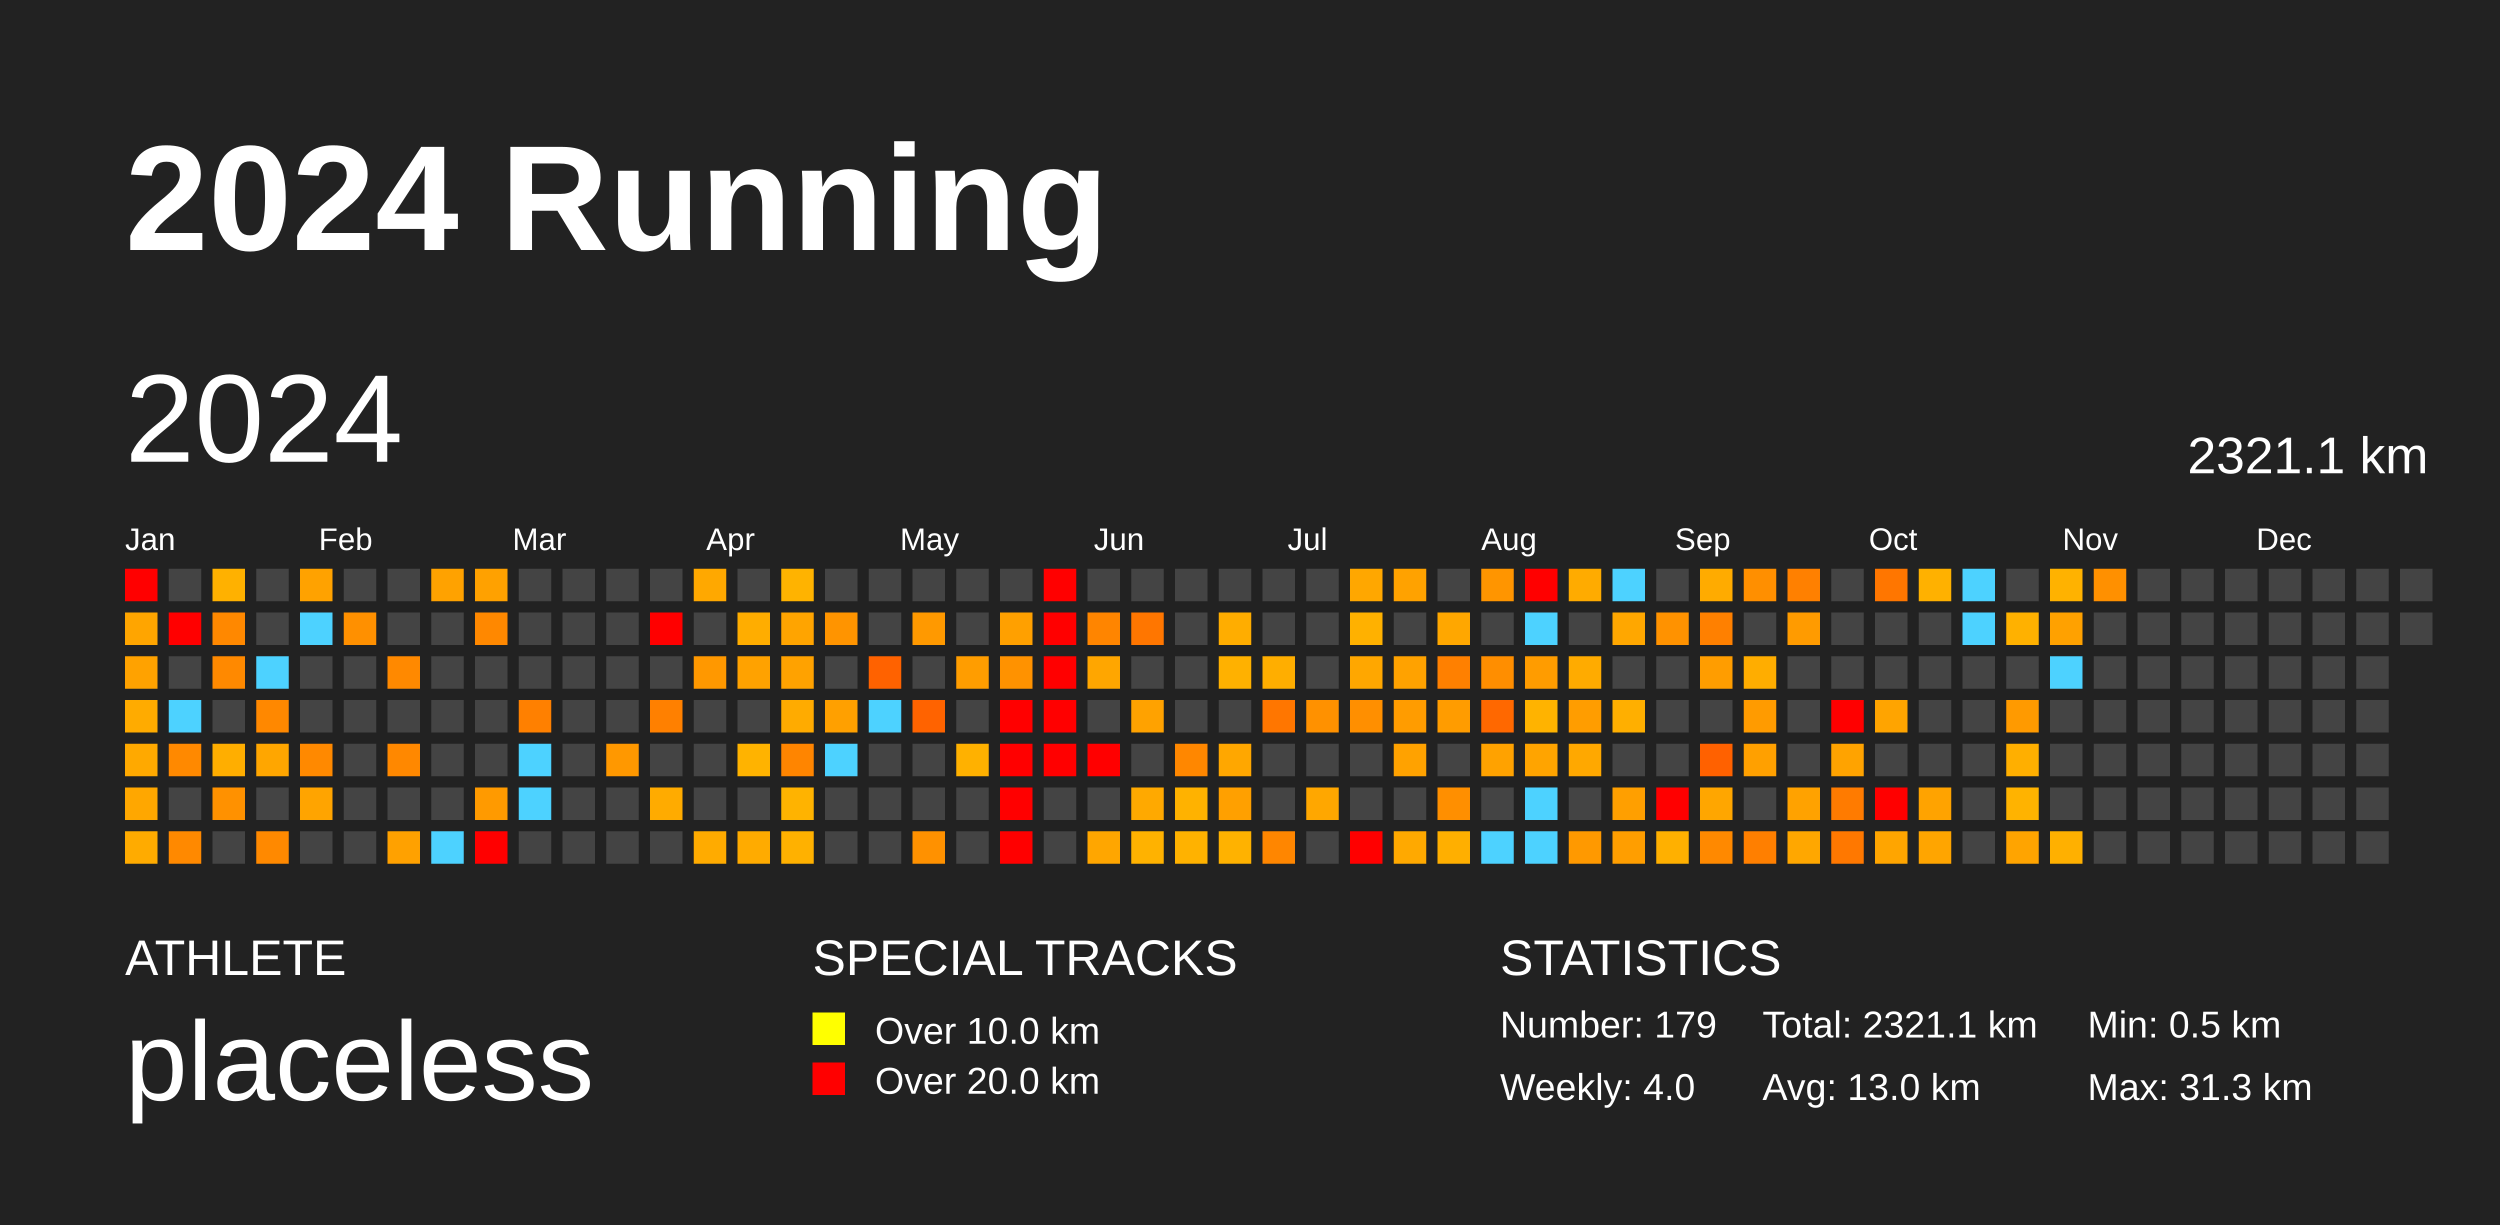
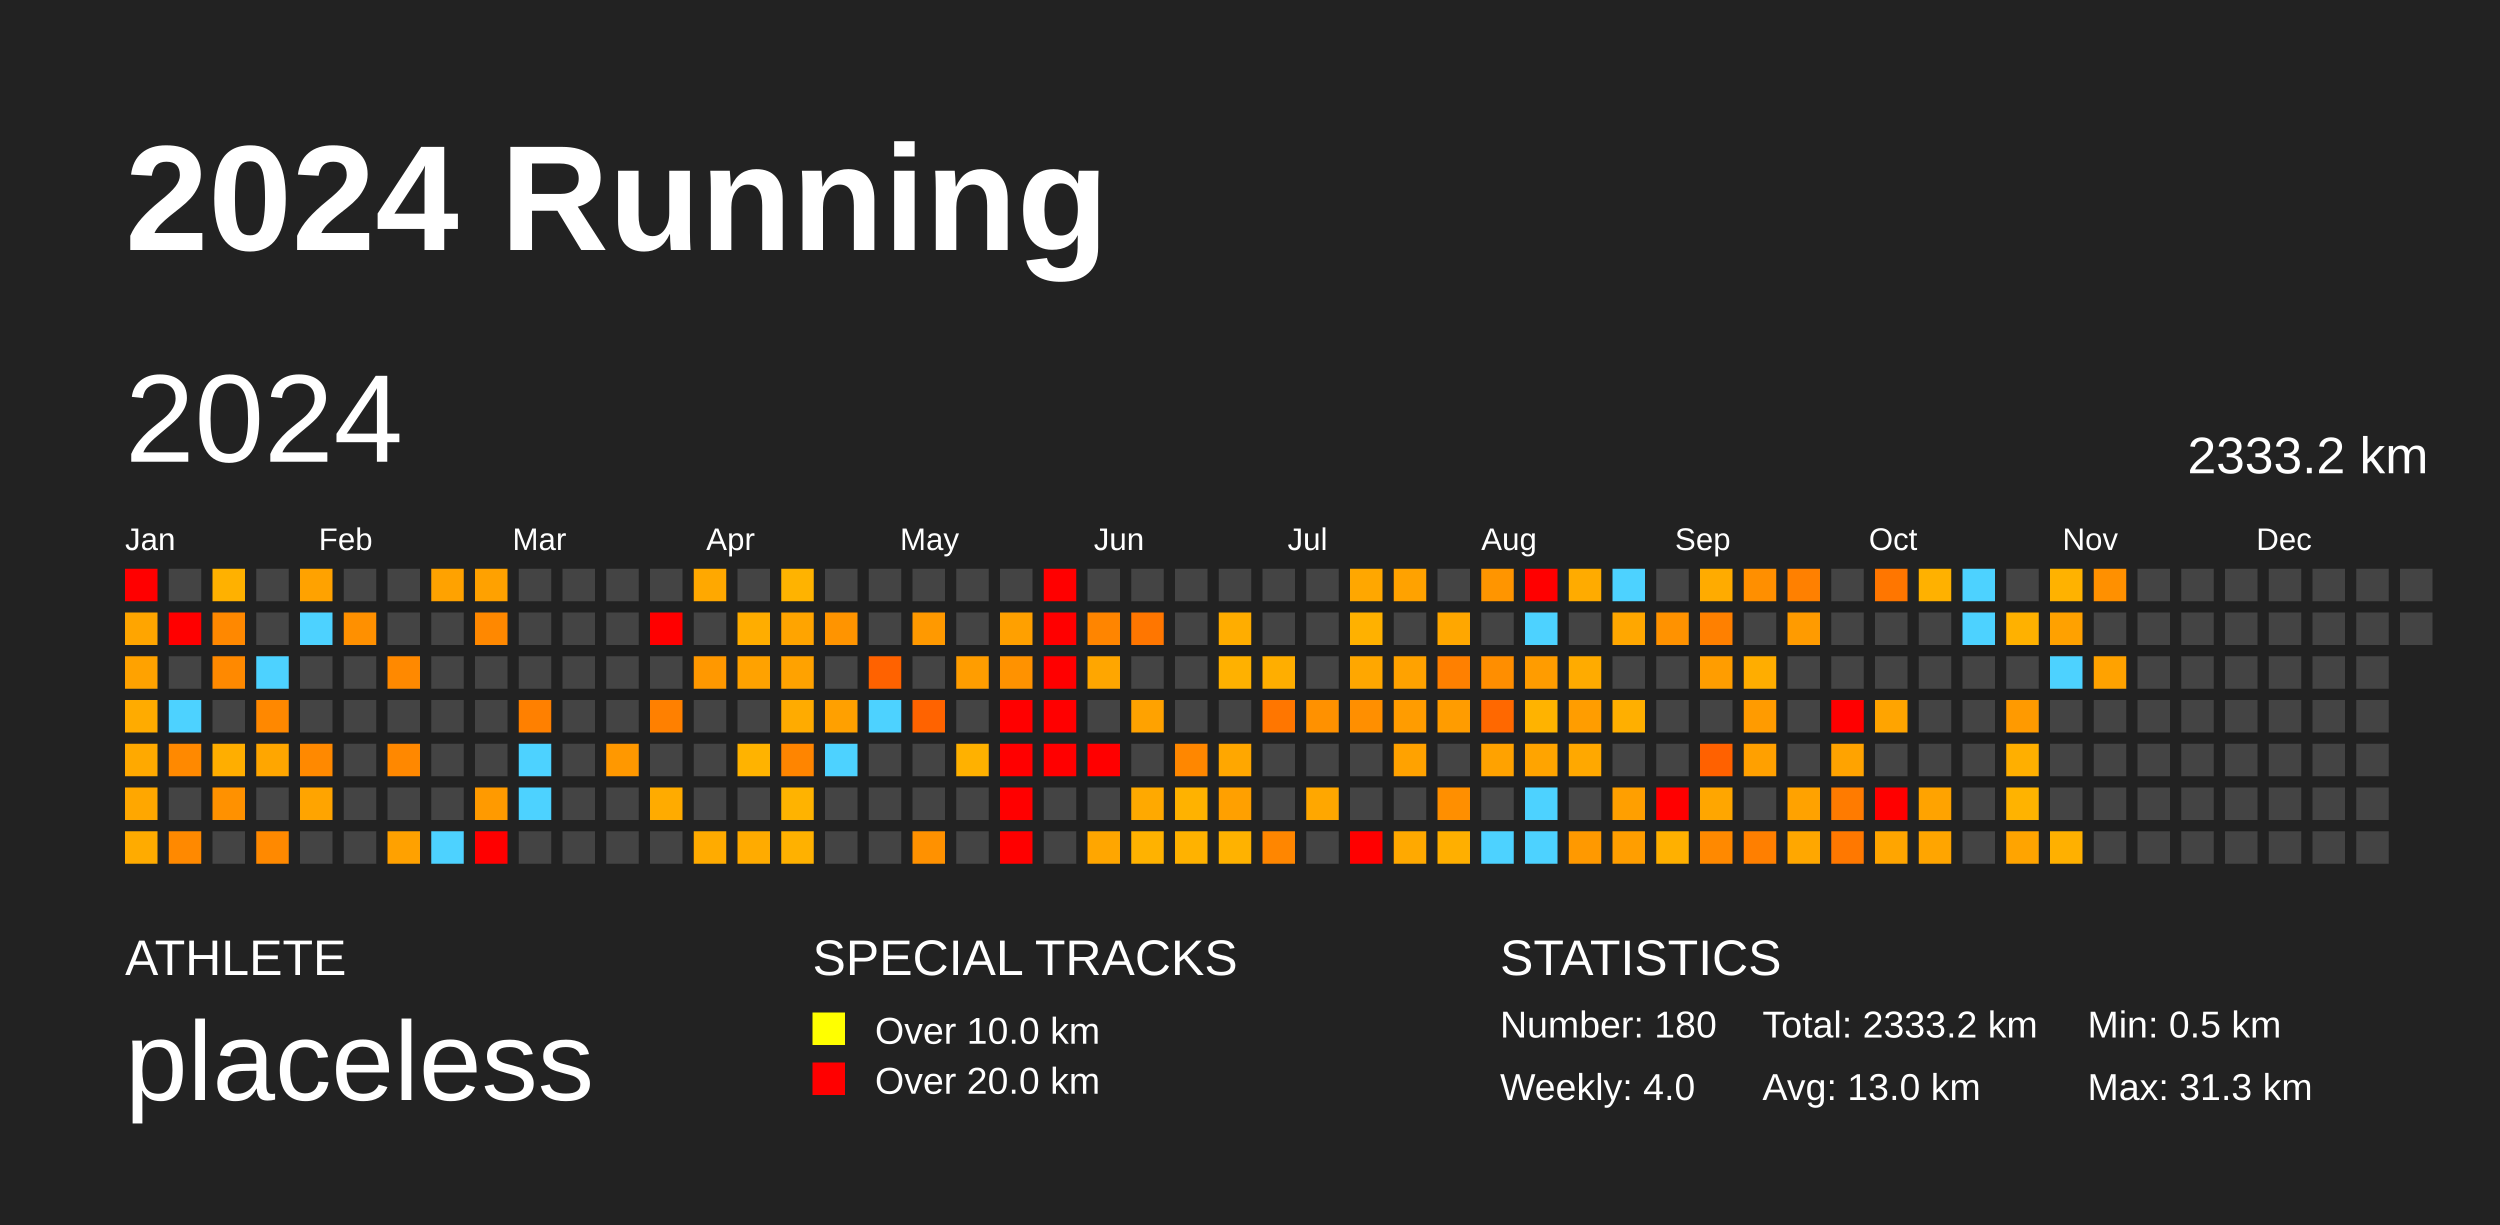
<svg xmlns="http://www.w3.org/2000/svg" baseProfile="full" height="98mm" version="1.1" viewBox="0,0,200,98" width="200mm">
  <defs />
  <rect fill="#222222" height="98" width="200" x="0" y="0" />
  <text fill="#FFFFFF" style="font-size:12px; font-family:Arial; font-weight:bold;" x="10" y="20">2024 Running</text>
  <text fill="#FFFFFF" style="font-size:4px; font-family:Arial" x="10" y="78">ATHLETE</text>
  <text fill="#FFFFFF" style="font-size:9px; font-family:Arial" x="10" y="88">placeless</text>
  <text fill="#FFFFFF" style="font-size:4px; font-family:Arial" x="65" y="78">SPECIAL TRACKS</text>
  <rect fill="yellow" height="2.6" width="2.6" x="65" y="81" />
  <text fill="#FFFFFF" style="font-size:3px; font-family:Arial" x="70" y="83.5">Over 10.0 km</text>
  <rect fill="red" height="2.6" width="2.6" x="65" y="85" />
  <text fill="#FFFFFF" style="font-size:3px; font-family:Arial" x="70" y="87.5">Over 20.0 km</text>
  <text fill="#FFFFFF" style="font-size:4px; font-family:Arial" x="120" y="78">STATISTICS</text>
-   <text fill="#FFFFFF" style="font-size:3px; font-family:Arial" x="120" y="83">Number: 179</text>
+   <text fill="#FFFFFF" style="font-size:3px; font-family:Arial" x="120" y="83">Number: 180</text>
  <text fill="#FFFFFF" style="font-size:3px; font-family:Arial" x="120" y="88">Weekly: 4.0</text>
-   <text fill="#FFFFFF" style="font-size:3px; font-family:Arial" x="141" y="83">Total: 2321.1 km</text>
+   <text fill="#FFFFFF" style="font-size:3px; font-family:Arial" x="141" y="83">Total: 2333.2 km</text>
  <text fill="#FFFFFF" style="font-size:3px; font-family:Arial" x="141" y="88">Avg: 13.0 km</text>
  <text fill="#FFFFFF" style="font-size:3px; font-family:Arial" x="167" y="83">Min: 0.5 km</text>
  <text fill="#FFFFFF" style="font-size:3px; font-family:Arial" x="167" y="88">Max: 31.3 km</text>
  <text dominant-baseline="hanging" fill="#FFFFFF" style="font-size:10.0px; font-family:Arial;" x="10" y="30">2024</text>
-   <text dominant-baseline="hanging" fill="#FFFFFF" style="font-size:4.125px; font-family:Arial;" x="175" y="35">2321.1 km</text>
+   <text dominant-baseline="hanging" fill="#FFFFFF" style="font-size:4.125px; font-family:Arial;" x="175" y="35">2333.2 km</text>
  <text fill="#FFFFFF" style="font-size:2.5px; font-family:Arial" x="10.0" y="44">Jan</text>
  <text fill="#FFFFFF" style="font-size:2.5px; font-family:Arial" x="25.5" y="44">Feb</text>
  <text fill="#FFFFFF" style="font-size:2.5px; font-family:Arial" x="41.0" y="44">Mar</text>
  <text fill="#FFFFFF" style="font-size:2.5px; font-family:Arial" x="56.5" y="44">Apr</text>
  <text fill="#FFFFFF" style="font-size:2.5px; font-family:Arial" x="72.0" y="44">May</text>
  <text fill="#FFFFFF" style="font-size:2.5px; font-family:Arial" x="87.5" y="44">Jun</text>
  <text fill="#FFFFFF" style="font-size:2.5px; font-family:Arial" x="103.0" y="44">Jul</text>
  <text fill="#FFFFFF" style="font-size:2.5px; font-family:Arial" x="118.5" y="44">Aug</text>
  <text fill="#FFFFFF" style="font-size:2.5px; font-family:Arial" x="134.0" y="44">Sep</text>
  <text fill="#FFFFFF" style="font-size:2.5px; font-family:Arial" x="149.5" y="44">Oct</text>
  <text fill="#FFFFFF" style="font-size:2.5px; font-family:Arial" x="165.0" y="44">Nov</text>
  <text fill="#FFFFFF" style="font-size:2.5px; font-family:Arial" x="180.5" y="44">Dec</text>
  <rect fill="red" height="2.6" width="2.6" x="10.0" y="45.5" />
  <rect fill="#ffa500" height="2.6" width="2.6" x="10.0" y="49.0" />
  <rect fill="#ffa200" height="2.6" width="2.6" x="10.0" y="52.5" />
  <rect fill="#ffab00" height="2.6" width="2.6" x="10.0" y="56.0" />
  <rect fill="#ffa900" height="2.6" width="2.6" x="10.0" y="59.5" />
  <rect fill="#ffa700" height="2.6" width="2.6" x="10.0" y="63.0" />
  <rect fill="#ffab00" height="2.6" width="2.6" x="10.0" y="66.5" />
  <rect fill="#444444" height="2.6" width="2.6" x="13.5" y="45.5" />
  <rect fill="red" height="2.6" width="2.6" x="13.5" y="49.0" />
  <rect fill="#444444" height="2.6" width="2.6" x="13.5" y="52.5" />
  <rect fill="#4dd2ff" height="2.6" width="2.6" x="13.5" y="56.0" />
  <rect fill="#ff8900" height="2.6" width="2.6" x="13.5" y="59.5" />
  <rect fill="#444444" height="2.6" width="2.6" x="13.5" y="63.0" />
  <rect fill="#ff8900" height="2.6" width="2.6" x="13.5" y="66.5" />
  <rect fill="#ffb100" height="2.6" width="2.6" x="17.0" y="45.5" />
  <rect fill="#ff8800" height="2.6" width="2.6" x="17.0" y="49.0" />
  <rect fill="#ff8900" height="2.6" width="2.6" x="17.0" y="52.5" />
  <rect fill="#444444" height="2.6" width="2.6" x="17.0" y="56.0" />
  <rect fill="#ffae00" height="2.6" width="2.6" x="17.0" y="59.5" />
  <rect fill="#ff9100" height="2.6" width="2.6" x="17.0" y="63.0" />
  <rect fill="#444444" height="2.6" width="2.6" x="17.0" y="66.5" />
  <rect fill="#444444" height="2.6" width="2.6" x="20.5" y="45.5" />
  <rect fill="#444444" height="2.6" width="2.6" x="20.5" y="49.0" />
  <rect fill="#4dd2ff" height="2.6" width="2.6" x="20.5" y="52.5" />
  <rect fill="#ff8800" height="2.6" width="2.6" x="20.5" y="56.0" />
  <rect fill="#ffa600" height="2.6" width="2.6" x="20.5" y="59.5" />
  <rect fill="#444444" height="2.6" width="2.6" x="20.5" y="63.0" />
  <rect fill="#ff8900" height="2.6" width="2.6" x="20.5" y="66.5" />
  <rect fill="#ffa200" height="2.6" width="2.6" x="24.0" y="45.5" />
  <rect fill="#4dd2ff" height="2.6" width="2.6" x="24.0" y="49.0" />
  <rect fill="#444444" height="2.6" width="2.6" x="24.0" y="52.5" />
  <rect fill="#444444" height="2.6" width="2.6" x="24.0" y="56.0" />
  <rect fill="#ff8900" height="2.6" width="2.6" x="24.0" y="59.5" />
  <rect fill="#ffa400" height="2.6" width="2.6" x="24.0" y="63.0" />
  <rect fill="#444444" height="2.6" width="2.6" x="24.0" y="66.5" />
  <rect fill="#444444" height="2.6" width="2.6" x="27.5" y="45.5" />
  <rect fill="#ff9000" height="2.6" width="2.6" x="27.5" y="49.0" />
  <rect fill="#444444" height="2.6" width="2.6" x="27.5" y="52.5" />
  <rect fill="#444444" height="2.6" width="2.6" x="27.5" y="56.0" />
  <rect fill="#444444" height="2.6" width="2.6" x="27.5" y="59.5" />
  <rect fill="#444444" height="2.6" width="2.6" x="27.5" y="63.0" />
  <rect fill="#444444" height="2.6" width="2.6" x="27.5" y="66.5" />
  <rect fill="#444444" height="2.6" width="2.6" x="31.0" y="45.5" />
  <rect fill="#444444" height="2.6" width="2.6" x="31.0" y="49.0" />
  <rect fill="#ff8900" height="2.6" width="2.6" x="31.0" y="52.5" />
  <rect fill="#444444" height="2.6" width="2.6" x="31.0" y="56.0" />
  <rect fill="#ff8800" height="2.6" width="2.6" x="31.0" y="59.5" />
  <rect fill="#444444" height="2.6" width="2.6" x="31.0" y="63.0" />
  <rect fill="#ffa100" height="2.6" width="2.6" x="31.0" y="66.5" />
  <rect fill="#ffa200" height="2.6" width="2.6" x="34.5" y="45.5" />
  <rect fill="#444444" height="2.6" width="2.6" x="34.5" y="49.0" />
  <rect fill="#444444" height="2.6" width="2.6" x="34.5" y="52.5" />
  <rect fill="#444444" height="2.6" width="2.6" x="34.5" y="56.0" />
  <rect fill="#444444" height="2.6" width="2.6" x="34.5" y="59.5" />
  <rect fill="#444444" height="2.6" width="2.6" x="34.5" y="63.0" />
  <rect fill="#4dd2ff" height="2.6" width="2.6" x="34.5" y="66.5" />
  <rect fill="#ffa100" height="2.6" width="2.6" x="38.0" y="45.5" />
  <rect fill="#ff8800" height="2.6" width="2.6" x="38.0" y="49.0" />
  <rect fill="#444444" height="2.6" width="2.6" x="38.0" y="52.5" />
  <rect fill="#444444" height="2.6" width="2.6" x="38.0" y="56.0" />
  <rect fill="#444444" height="2.6" width="2.6" x="38.0" y="59.5" />
  <rect fill="#ff9a00" height="2.6" width="2.6" x="38.0" y="63.0" />
  <rect fill="red" height="2.6" width="2.6" x="38.0" y="66.5" />
  <rect fill="#444444" height="2.6" width="2.6" x="41.5" y="45.5" />
  <rect fill="#444444" height="2.6" width="2.6" x="41.5" y="49.0" />
  <rect fill="#444444" height="2.6" width="2.6" x="41.5" y="52.5" />
  <rect fill="#ff8000" height="2.6" width="2.6" x="41.5" y="56.0" />
  <rect fill="#4dd2ff" height="2.6" width="2.6" x="41.5" y="59.5" />
  <rect fill="#4dd2ff" height="2.6" width="2.6" x="41.5" y="63.0" />
  <rect fill="#444444" height="2.6" width="2.6" x="41.5" y="66.5" />
  <rect fill="#444444" height="2.6" width="2.6" x="45.0" y="45.5" />
  <rect fill="#444444" height="2.6" width="2.6" x="45.0" y="49.0" />
  <rect fill="#444444" height="2.6" width="2.6" x="45.0" y="52.5" />
  <rect fill="#444444" height="2.6" width="2.6" x="45.0" y="56.0" />
  <rect fill="#444444" height="2.6" width="2.6" x="45.0" y="59.5" />
  <rect fill="#444444" height="2.6" width="2.6" x="45.0" y="63.0" />
  <rect fill="#444444" height="2.6" width="2.6" x="45.0" y="66.5" />
  <rect fill="#444444" height="2.6" width="2.6" x="48.5" y="45.5" />
  <rect fill="#444444" height="2.6" width="2.6" x="48.5" y="49.0" />
  <rect fill="#444444" height="2.6" width="2.6" x="48.5" y="52.5" />
  <rect fill="#444444" height="2.6" width="2.6" x="48.5" y="56.0" />
  <rect fill="#ff9800" height="2.6" width="2.6" x="48.5" y="59.5" />
  <rect fill="#444444" height="2.6" width="2.6" x="48.5" y="63.0" />
  <rect fill="#444444" height="2.6" width="2.6" x="48.5" y="66.5" />
  <rect fill="#444444" height="2.6" width="2.6" x="52.0" y="45.5" />
  <rect fill="red" height="2.6" width="2.6" x="52.0" y="49.0" />
  <rect fill="#444444" height="2.6" width="2.6" x="52.0" y="52.5" />
  <rect fill="#ff8000" height="2.6" width="2.6" x="52.0" y="56.0" />
  <rect fill="#444444" height="2.6" width="2.6" x="52.0" y="59.5" />
  <rect fill="#ffab00" height="2.6" width="2.6" x="52.0" y="63.0" />
  <rect fill="#444444" height="2.6" width="2.6" x="52.0" y="66.5" />
  <rect fill="#ffa800" height="2.6" width="2.6" x="55.5" y="45.5" />
  <rect fill="#444444" height="2.6" width="2.6" x="55.5" y="49.0" />
  <rect fill="#ff9800" height="2.6" width="2.6" x="55.5" y="52.5" />
  <rect fill="#444444" height="2.6" width="2.6" x="55.5" y="56.0" />
  <rect fill="#444444" height="2.6" width="2.6" x="55.5" y="59.5" />
  <rect fill="#444444" height="2.6" width="2.6" x="55.5" y="63.0" />
  <rect fill="#ffab00" height="2.6" width="2.6" x="55.5" y="66.5" />
  <rect fill="#444444" height="2.6" width="2.6" x="59.0" y="45.5" />
  <rect fill="#ffad00" height="2.6" width="2.6" x="59.0" y="49.0" />
  <rect fill="#ffa200" height="2.6" width="2.6" x="59.0" y="52.5" />
  <rect fill="#444444" height="2.6" width="2.6" x="59.0" y="56.0" />
  <rect fill="#ffb300" height="2.6" width="2.6" x="59.0" y="59.5" />
  <rect fill="#444444" height="2.6" width="2.6" x="59.0" y="63.0" />
  <rect fill="#ffab00" height="2.6" width="2.6" x="59.0" y="66.5" />
  <rect fill="#ffb300" height="2.6" width="2.6" x="62.5" y="45.5" />
  <rect fill="#ffa400" height="2.6" width="2.6" x="62.5" y="49.0" />
  <rect fill="#ffa200" height="2.6" width="2.6" x="62.5" y="52.5" />
  <rect fill="#ffab00" height="2.6" width="2.6" x="62.5" y="56.0" />
  <rect fill="#ff8500" height="2.6" width="2.6" x="62.5" y="59.5" />
  <rect fill="#ffb300" height="2.6" width="2.6" x="62.5" y="63.0" />
  <rect fill="#ffb100" height="2.6" width="2.6" x="62.5" y="66.5" />
  <rect fill="#444444" height="2.6" width="2.6" x="66.0" y="45.5" />
  <rect fill="#ff9400" height="2.6" width="2.6" x="66.0" y="49.0" />
  <rect fill="#444444" height="2.6" width="2.6" x="66.0" y="52.5" />
  <rect fill="#ffa000" height="2.6" width="2.6" x="66.0" y="56.0" />
  <rect fill="#4dd2ff" height="2.6" width="2.6" x="66.0" y="59.5" />
  <rect fill="#444444" height="2.6" width="2.6" x="66.0" y="63.0" />
  <rect fill="#444444" height="2.6" width="2.6" x="66.0" y="66.5" />
  <rect fill="#444444" height="2.6" width="2.6" x="69.5" y="45.5" />
  <rect fill="#444444" height="2.6" width="2.6" x="69.5" y="49.0" />
  <rect fill="#ff6200" height="2.6" width="2.6" x="69.5" y="52.5" />
  <rect fill="#4dd2ff" height="2.6" width="2.6" x="69.5" y="56.0" />
  <rect fill="#444444" height="2.6" width="2.6" x="69.5" y="59.5" />
  <rect fill="#444444" height="2.6" width="2.6" x="69.5" y="63.0" />
  <rect fill="#444444" height="2.6" width="2.6" x="69.5" y="66.5" />
  <rect fill="#444444" height="2.6" width="2.6" x="73.0" y="45.5" />
  <rect fill="#ff9900" height="2.6" width="2.6" x="73.0" y="49.0" />
  <rect fill="#444444" height="2.6" width="2.6" x="73.0" y="52.5" />
  <rect fill="#ff6300" height="2.6" width="2.6" x="73.0" y="56.0" />
  <rect fill="#444444" height="2.6" width="2.6" x="73.0" y="59.5" />
  <rect fill="#444444" height="2.6" width="2.6" x="73.0" y="63.0" />
  <rect fill="#ff9100" height="2.6" width="2.6" x="73.0" y="66.5" />
  <rect fill="#444444" height="2.6" width="2.6" x="76.5" y="45.5" />
  <rect fill="#444444" height="2.6" width="2.6" x="76.5" y="49.0" />
  <rect fill="#ff9d00" height="2.6" width="2.6" x="76.5" y="52.5" />
  <rect fill="#444444" height="2.6" width="2.6" x="76.5" y="56.0" />
  <rect fill="#ffb100" height="2.6" width="2.6" x="76.5" y="59.5" />
  <rect fill="#444444" height="2.6" width="2.6" x="76.5" y="63.0" />
  <rect fill="#444444" height="2.6" width="2.6" x="76.5" y="66.5" />
  <rect fill="#444444" height="2.6" width="2.6" x="80.0" y="45.5" />
  <rect fill="#ffa000" height="2.6" width="2.6" x="80.0" y="49.0" />
  <rect fill="#ff9200" height="2.6" width="2.6" x="80.0" y="52.5" />
  <rect fill="red" height="2.6" width="2.6" x="80.0" y="56.0" />
  <rect fill="red" height="2.6" width="2.6" x="80.0" y="59.5" />
  <rect fill="red" height="2.6" width="2.6" x="80.0" y="63.0" />
  <rect fill="red" height="2.6" width="2.6" x="80.0" y="66.5" />
  <rect fill="red" height="2.6" width="2.6" x="83.5" y="45.5" />
  <rect fill="red" height="2.6" width="2.6" x="83.5" y="49.0" />
  <rect fill="red" height="2.6" width="2.6" x="83.5" y="52.5" />
  <rect fill="red" height="2.6" width="2.6" x="83.5" y="56.0" />
  <rect fill="red" height="2.6" width="2.6" x="83.5" y="59.5" />
  <rect fill="#444444" height="2.6" width="2.6" x="83.5" y="63.0" />
  <rect fill="#444444" height="2.6" width="2.6" x="83.5" y="66.5" />
  <rect fill="#444444" height="2.6" width="2.6" x="87.0" y="45.5" />
  <rect fill="#ff8500" height="2.6" width="2.6" x="87.0" y="49.0" />
  <rect fill="#ffa600" height="2.6" width="2.6" x="87.0" y="52.5" />
  <rect fill="#444444" height="2.6" width="2.6" x="87.0" y="56.0" />
  <rect fill="red" height="2.6" width="2.6" x="87.0" y="59.5" />
  <rect fill="#444444" height="2.6" width="2.6" x="87.0" y="63.0" />
  <rect fill="#ffa600" height="2.6" width="2.6" x="87.0" y="66.5" />
  <rect fill="#444444" height="2.6" width="2.6" x="90.5" y="45.5" />
  <rect fill="#ff7600" height="2.6" width="2.6" x="90.5" y="49.0" />
  <rect fill="#444444" height="2.6" width="2.6" x="90.5" y="52.5" />
  <rect fill="#ffa200" height="2.6" width="2.6" x="90.5" y="56.0" />
  <rect fill="#444444" height="2.6" width="2.6" x="90.5" y="59.5" />
  <rect fill="#ffa900" height="2.6" width="2.6" x="90.5" y="63.0" />
  <rect fill="#ffb200" height="2.6" width="2.6" x="90.5" y="66.5" />
  <rect fill="#444444" height="2.6" width="2.6" x="94.0" y="45.5" />
  <rect fill="#444444" height="2.6" width="2.6" x="94.0" y="49.0" />
  <rect fill="#444444" height="2.6" width="2.6" x="94.0" y="52.5" />
  <rect fill="#444444" height="2.6" width="2.6" x="94.0" y="56.0" />
  <rect fill="#ff8700" height="2.6" width="2.6" x="94.0" y="59.5" />
  <rect fill="#ffb200" height="2.6" width="2.6" x="94.0" y="63.0" />
  <rect fill="#ffb200" height="2.6" width="2.6" x="94.0" y="66.5" />
  <rect fill="#444444" height="2.6" width="2.6" x="97.5" y="45.5" />
  <rect fill="#ffad00" height="2.6" width="2.6" x="97.5" y="49.0" />
  <rect fill="#ffb100" height="2.6" width="2.6" x="97.5" y="52.5" />
  <rect fill="#444444" height="2.6" width="2.6" x="97.5" y="56.0" />
  <rect fill="#ffa700" height="2.6" width="2.6" x="97.5" y="59.5" />
  <rect fill="#ffa000" height="2.6" width="2.6" x="97.5" y="63.0" />
  <rect fill="#ffb200" height="2.6" width="2.6" x="97.5" y="66.5" />
  <rect fill="#444444" height="2.6" width="2.6" x="101.0" y="45.5" />
  <rect fill="#444444" height="2.6" width="2.6" x="101.0" y="49.0" />
  <rect fill="#ffae00" height="2.6" width="2.6" x="101.0" y="52.5" />
  <rect fill="#ff7600" height="2.6" width="2.6" x="101.0" y="56.0" />
  <rect fill="#444444" height="2.6" width="2.6" x="101.0" y="59.5" />
  <rect fill="#444444" height="2.6" width="2.6" x="101.0" y="63.0" />
  <rect fill="#ff8600" height="2.6" width="2.6" x="101.0" y="66.5" />
  <rect fill="#444444" height="2.6" width="2.6" x="104.5" y="45.5" />
  <rect fill="#444444" height="2.6" width="2.6" x="104.5" y="49.0" />
  <rect fill="#444444" height="2.6" width="2.6" x="104.5" y="52.5" />
  <rect fill="#ff9100" height="2.6" width="2.6" x="104.5" y="56.0" />
  <rect fill="#444444" height="2.6" width="2.6" x="104.5" y="59.5" />
  <rect fill="#ffa700" height="2.6" width="2.6" x="104.5" y="63.0" />
  <rect fill="#444444" height="2.6" width="2.6" x="104.5" y="66.5" />
  <rect fill="#ffa700" height="2.6" width="2.6" x="108.0" y="45.5" />
  <rect fill="#ffb100" height="2.6" width="2.6" x="108.0" y="49.0" />
  <rect fill="#ffa700" height="2.6" width="2.6" x="108.0" y="52.5" />
  <rect fill="#ff8f00" height="2.6" width="2.6" x="108.0" y="56.0" />
  <rect fill="#444444" height="2.6" width="2.6" x="108.0" y="59.5" />
  <rect fill="#444444" height="2.6" width="2.6" x="108.0" y="63.0" />
  <rect fill="red" height="2.6" width="2.6" x="108.0" y="66.5" />
  <rect fill="#ffa200" height="2.6" width="2.6" x="111.5" y="45.5" />
  <rect fill="#444444" height="2.6" width="2.6" x="111.5" y="49.0" />
  <rect fill="#ffa200" height="2.6" width="2.6" x="111.5" y="52.5" />
  <rect fill="#ff9c00" height="2.6" width="2.6" x="111.5" y="56.0" />
  <rect fill="#ffa200" height="2.6" width="2.6" x="111.5" y="59.5" />
  <rect fill="#444444" height="2.6" width="2.6" x="111.5" y="63.0" />
  <rect fill="#ffa900" height="2.6" width="2.6" x="111.5" y="66.5" />
  <rect fill="#444444" height="2.6" width="2.6" x="115.0" y="45.5" />
  <rect fill="#ffa700" height="2.6" width="2.6" x="115.0" y="49.0" />
  <rect fill="#ff8000" height="2.6" width="2.6" x="115.0" y="52.5" />
  <rect fill="#ff9c00" height="2.6" width="2.6" x="115.0" y="56.0" />
  <rect fill="#444444" height="2.6" width="2.6" x="115.0" y="59.5" />
  <rect fill="#ff8f00" height="2.6" width="2.6" x="115.0" y="63.0" />
  <rect fill="#ffaf00" height="2.6" width="2.6" x="115.0" y="66.5" />
  <rect fill="#ff9500" height="2.6" width="2.6" x="118.5" y="45.5" />
  <rect fill="#444444" height="2.6" width="2.6" x="118.5" y="49.0" />
  <rect fill="#ff8e00" height="2.6" width="2.6" x="118.5" y="52.5" />
  <rect fill="#ff6800" height="2.6" width="2.6" x="118.5" y="56.0" />
  <rect fill="#ffa200" height="2.6" width="2.6" x="118.5" y="59.5" />
  <rect fill="#444444" height="2.6" width="2.6" x="118.5" y="63.0" />
  <rect fill="#4dd2ff" height="2.6" width="2.6" x="118.5" y="66.5" />
  <rect fill="red" height="2.6" width="2.6" x="122.0" y="45.5" />
  <rect fill="#4dd2ff" height="2.6" width="2.6" x="122.0" y="49.0" />
  <rect fill="#ff9c00" height="2.6" width="2.6" x="122.0" y="52.5" />
  <rect fill="#ffb300" height="2.6" width="2.6" x="122.0" y="56.0" />
  <rect fill="#ffa400" height="2.6" width="2.6" x="122.0" y="59.5" />
  <rect fill="#4dd2ff" height="2.6" width="2.6" x="122.0" y="63.0" />
  <rect fill="#4dd2ff" height="2.6" width="2.6" x="122.0" y="66.5" />
  <rect fill="#ffab00" height="2.6" width="2.6" x="125.5" y="45.5" />
  <rect fill="#444444" height="2.6" width="2.6" x="125.5" y="49.0" />
  <rect fill="#ffab00" height="2.6" width="2.6" x="125.5" y="52.5" />
  <rect fill="#ff9d00" height="2.6" width="2.6" x="125.5" y="56.0" />
  <rect fill="#ffa800" height="2.6" width="2.6" x="125.5" y="59.5" />
  <rect fill="#444444" height="2.6" width="2.6" x="125.5" y="63.0" />
  <rect fill="#ff9900" height="2.6" width="2.6" x="125.5" y="66.5" />
  <rect fill="#4dd2ff" height="2.6" width="2.6" x="129.0" y="45.5" />
  <rect fill="#ffa700" height="2.6" width="2.6" x="129.0" y="49.0" />
  <rect fill="#444444" height="2.6" width="2.6" x="129.0" y="52.5" />
  <rect fill="#ffaf00" height="2.6" width="2.6" x="129.0" y="56.0" />
  <rect fill="#444444" height="2.6" width="2.6" x="129.0" y="59.5" />
  <rect fill="#ff9f00" height="2.6" width="2.6" x="129.0" y="63.0" />
  <rect fill="#ff9e00" height="2.6" width="2.6" x="129.0" y="66.5" />
  <rect fill="#444444" height="2.6" width="2.6" x="132.5" y="45.5" />
  <rect fill="#ff9200" height="2.6" width="2.6" x="132.5" y="49.0" />
  <rect fill="#444444" height="2.6" width="2.6" x="132.5" y="52.5" />
  <rect fill="#444444" height="2.6" width="2.6" x="132.5" y="56.0" />
  <rect fill="#444444" height="2.6" width="2.6" x="132.5" y="59.5" />
  <rect fill="red" height="2.6" width="2.6" x="132.5" y="63.0" />
  <rect fill="#ffb000" height="2.6" width="2.6" x="132.5" y="66.5" />
  <rect fill="#ffab00" height="2.6" width="2.6" x="136.0" y="45.5" />
  <rect fill="#ff8000" height="2.6" width="2.6" x="136.0" y="49.0" />
  <rect fill="#ff9d00" height="2.6" width="2.6" x="136.0" y="52.5" />
  <rect fill="#444444" height="2.6" width="2.6" x="136.0" y="56.0" />
  <rect fill="#ff6100" height="2.6" width="2.6" x="136.0" y="59.5" />
  <rect fill="#ffa600" height="2.6" width="2.6" x="136.0" y="63.0" />
  <rect fill="#ff8900" height="2.6" width="2.6" x="136.0" y="66.5" />
  <rect fill="#ff8f00" height="2.6" width="2.6" x="139.5" y="45.5" />
  <rect fill="#444444" height="2.6" width="2.6" x="139.5" y="49.0" />
  <rect fill="#ffad00" height="2.6" width="2.6" x="139.5" y="52.5" />
  <rect fill="#ff9b00" height="2.6" width="2.6" x="139.5" y="56.0" />
  <rect fill="#ffa000" height="2.6" width="2.6" x="139.5" y="59.5" />
  <rect fill="#444444" height="2.6" width="2.6" x="139.5" y="63.0" />
  <rect fill="#ff7f00" height="2.6" width="2.6" x="139.5" y="66.5" />
  <rect fill="#ff8000" height="2.6" width="2.6" x="143.0" y="45.5" />
  <rect fill="#ff9b00" height="2.6" width="2.6" x="143.0" y="49.0" />
  <rect fill="#444444" height="2.6" width="2.6" x="143.0" y="52.5" />
  <rect fill="#444444" height="2.6" width="2.6" x="143.0" y="56.0" />
  <rect fill="#444444" height="2.6" width="2.6" x="143.0" y="59.5" />
  <rect fill="#ffa200" height="2.6" width="2.6" x="143.0" y="63.0" />
  <rect fill="#ffa700" height="2.6" width="2.6" x="143.0" y="66.5" />
  <rect fill="#444444" height="2.6" width="2.6" x="146.5" y="45.5" />
  <rect fill="#444444" height="2.6" width="2.6" x="146.5" y="49.0" />
  <rect fill="#444444" height="2.6" width="2.6" x="146.5" y="52.5" />
  <rect fill="red" height="2.6" width="2.6" x="146.5" y="56.0" />
  <rect fill="#ffa300" height="2.6" width="2.6" x="146.5" y="59.5" />
  <rect fill="#ff7b00" height="2.6" width="2.6" x="146.5" y="63.0" />
  <rect fill="#ff7800" height="2.6" width="2.6" x="146.5" y="66.5" />
  <rect fill="#ff7600" height="2.6" width="2.6" x="150.0" y="45.5" />
  <rect fill="#444444" height="2.6" width="2.6" x="150.0" y="49.0" />
  <rect fill="#444444" height="2.6" width="2.6" x="150.0" y="52.5" />
  <rect fill="#ffa400" height="2.6" width="2.6" x="150.0" y="56.0" />
  <rect fill="#444444" height="2.6" width="2.6" x="150.0" y="59.5" />
  <rect fill="red" height="2.6" width="2.6" x="150.0" y="63.0" />
  <rect fill="#ffa500" height="2.6" width="2.6" x="150.0" y="66.5" />
  <rect fill="#ffb100" height="2.6" width="2.6" x="153.5" y="45.5" />
  <rect fill="#444444" height="2.6" width="2.6" x="153.5" y="49.0" />
  <rect fill="#444444" height="2.6" width="2.6" x="153.5" y="52.5" />
  <rect fill="#444444" height="2.6" width="2.6" x="153.5" y="56.0" />
  <rect fill="#444444" height="2.6" width="2.6" x="153.5" y="59.5" />
  <rect fill="#ffa300" height="2.6" width="2.6" x="153.5" y="63.0" />
  <rect fill="#ffa500" height="2.6" width="2.6" x="153.5" y="66.5" />
  <rect fill="#4dd2ff" height="2.6" width="2.6" x="157.0" y="45.5" />
  <rect fill="#4dd2ff" height="2.6" width="2.6" x="157.0" y="49.0" />
  <rect fill="#444444" height="2.6" width="2.6" x="157.0" y="52.5" />
  <rect fill="#444444" height="2.6" width="2.6" x="157.0" y="56.0" />
  <rect fill="#444444" height="2.6" width="2.6" x="157.0" y="59.5" />
  <rect fill="#444444" height="2.6" width="2.6" x="157.0" y="63.0" />
  <rect fill="#444444" height="2.6" width="2.6" x="157.0" y="66.5" />
  <rect fill="#444444" height="2.6" width="2.6" x="160.5" y="45.5" />
  <rect fill="#ffb100" height="2.6" width="2.6" x="160.5" y="49.0" />
  <rect fill="#444444" height="2.6" width="2.6" x="160.5" y="52.5" />
  <rect fill="#ff9a00" height="2.6" width="2.6" x="160.5" y="56.0" />
  <rect fill="#ffaf00" height="2.6" width="2.6" x="160.5" y="59.5" />
  <rect fill="#ffb300" height="2.6" width="2.6" x="160.5" y="63.0" />
  <rect fill="#ffa400" height="2.6" width="2.6" x="160.5" y="66.5" />
  <rect fill="#ffb200" height="2.6" width="2.6" x="164.0" y="45.5" />
  <rect fill="#ffa100" height="2.6" width="2.6" x="164.0" y="49.0" />
  <rect fill="#4dd2ff" height="2.6" width="2.6" x="164.0" y="52.5" />
  <rect fill="#444444" height="2.6" width="2.6" x="164.0" y="56.0" />
  <rect fill="#444444" height="2.6" width="2.6" x="164.0" y="59.5" />
  <rect fill="#444444" height="2.6" width="2.6" x="164.0" y="63.0" />
  <rect fill="#ffb000" height="2.6" width="2.6" x="164.0" y="66.5" />
  <rect fill="#ff9000" height="2.6" width="2.6" x="167.5" y="45.5" />
  <rect fill="#444444" height="2.6" width="2.6" x="167.5" y="49.0" />
-   <rect fill="#444444" height="2.6" width="2.6" x="167.5" y="52.5" />
+   <rect fill="#ffa200" height="2.6" width="2.6" x="167.5" y="52.5" />
  <rect fill="#444444" height="2.6" width="2.6" x="167.5" y="56.0" />
  <rect fill="#444444" height="2.6" width="2.6" x="167.5" y="59.5" />
  <rect fill="#444444" height="2.6" width="2.6" x="167.5" y="63.0" />
  <rect fill="#444444" height="2.6" width="2.6" x="167.5" y="66.5" />
  <rect fill="#444444" height="2.6" width="2.6" x="171.0" y="45.5" />
  <rect fill="#444444" height="2.6" width="2.6" x="171.0" y="49.0" />
  <rect fill="#444444" height="2.6" width="2.6" x="171.0" y="52.5" />
  <rect fill="#444444" height="2.6" width="2.6" x="171.0" y="56.0" />
  <rect fill="#444444" height="2.6" width="2.6" x="171.0" y="59.5" />
  <rect fill="#444444" height="2.6" width="2.6" x="171.0" y="63.0" />
  <rect fill="#444444" height="2.6" width="2.6" x="171.0" y="66.5" />
  <rect fill="#444444" height="2.6" width="2.6" x="174.5" y="45.5" />
  <rect fill="#444444" height="2.6" width="2.6" x="174.5" y="49.0" />
  <rect fill="#444444" height="2.6" width="2.6" x="174.5" y="52.5" />
  <rect fill="#444444" height="2.6" width="2.6" x="174.5" y="56.0" />
  <rect fill="#444444" height="2.6" width="2.6" x="174.5" y="59.5" />
  <rect fill="#444444" height="2.6" width="2.6" x="174.5" y="63.0" />
  <rect fill="#444444" height="2.6" width="2.6" x="174.5" y="66.5" />
  <rect fill="#444444" height="2.6" width="2.6" x="178.0" y="45.5" />
  <rect fill="#444444" height="2.6" width="2.6" x="178.0" y="49.0" />
  <rect fill="#444444" height="2.6" width="2.6" x="178.0" y="52.5" />
  <rect fill="#444444" height="2.6" width="2.6" x="178.0" y="56.0" />
  <rect fill="#444444" height="2.6" width="2.6" x="178.0" y="59.5" />
  <rect fill="#444444" height="2.6" width="2.6" x="178.0" y="63.0" />
  <rect fill="#444444" height="2.6" width="2.6" x="178.0" y="66.5" />
  <rect fill="#444444" height="2.6" width="2.6" x="181.5" y="45.5" />
  <rect fill="#444444" height="2.6" width="2.6" x="181.5" y="49.0" />
  <rect fill="#444444" height="2.6" width="2.6" x="181.5" y="52.5" />
  <rect fill="#444444" height="2.6" width="2.6" x="181.5" y="56.0" />
  <rect fill="#444444" height="2.6" width="2.6" x="181.5" y="59.5" />
  <rect fill="#444444" height="2.6" width="2.6" x="181.5" y="63.0" />
  <rect fill="#444444" height="2.6" width="2.6" x="181.5" y="66.5" />
  <rect fill="#444444" height="2.6" width="2.6" x="185.0" y="45.5" />
  <rect fill="#444444" height="2.6" width="2.6" x="185.0" y="49.0" />
  <rect fill="#444444" height="2.6" width="2.6" x="185.0" y="52.5" />
  <rect fill="#444444" height="2.6" width="2.6" x="185.0" y="56.0" />
  <rect fill="#444444" height="2.6" width="2.6" x="185.0" y="59.5" />
  <rect fill="#444444" height="2.6" width="2.6" x="185.0" y="63.0" />
  <rect fill="#444444" height="2.6" width="2.6" x="185.0" y="66.5" />
  <rect fill="#444444" height="2.6" width="2.6" x="188.5" y="45.5" />
  <rect fill="#444444" height="2.6" width="2.6" x="188.5" y="49.0" />
  <rect fill="#444444" height="2.6" width="2.6" x="188.5" y="52.5" />
  <rect fill="#444444" height="2.6" width="2.6" x="188.5" y="56.0" />
  <rect fill="#444444" height="2.6" width="2.6" x="188.5" y="59.5" />
  <rect fill="#444444" height="2.6" width="2.6" x="188.5" y="63.0" />
  <rect fill="#444444" height="2.6" width="2.6" x="188.5" y="66.5" />
  <rect fill="#444444" height="2.6" width="2.6" x="192.0" y="45.5" />
  <rect fill="#444444" height="2.6" width="2.6" x="192.0" y="49.0" />
</svg>
